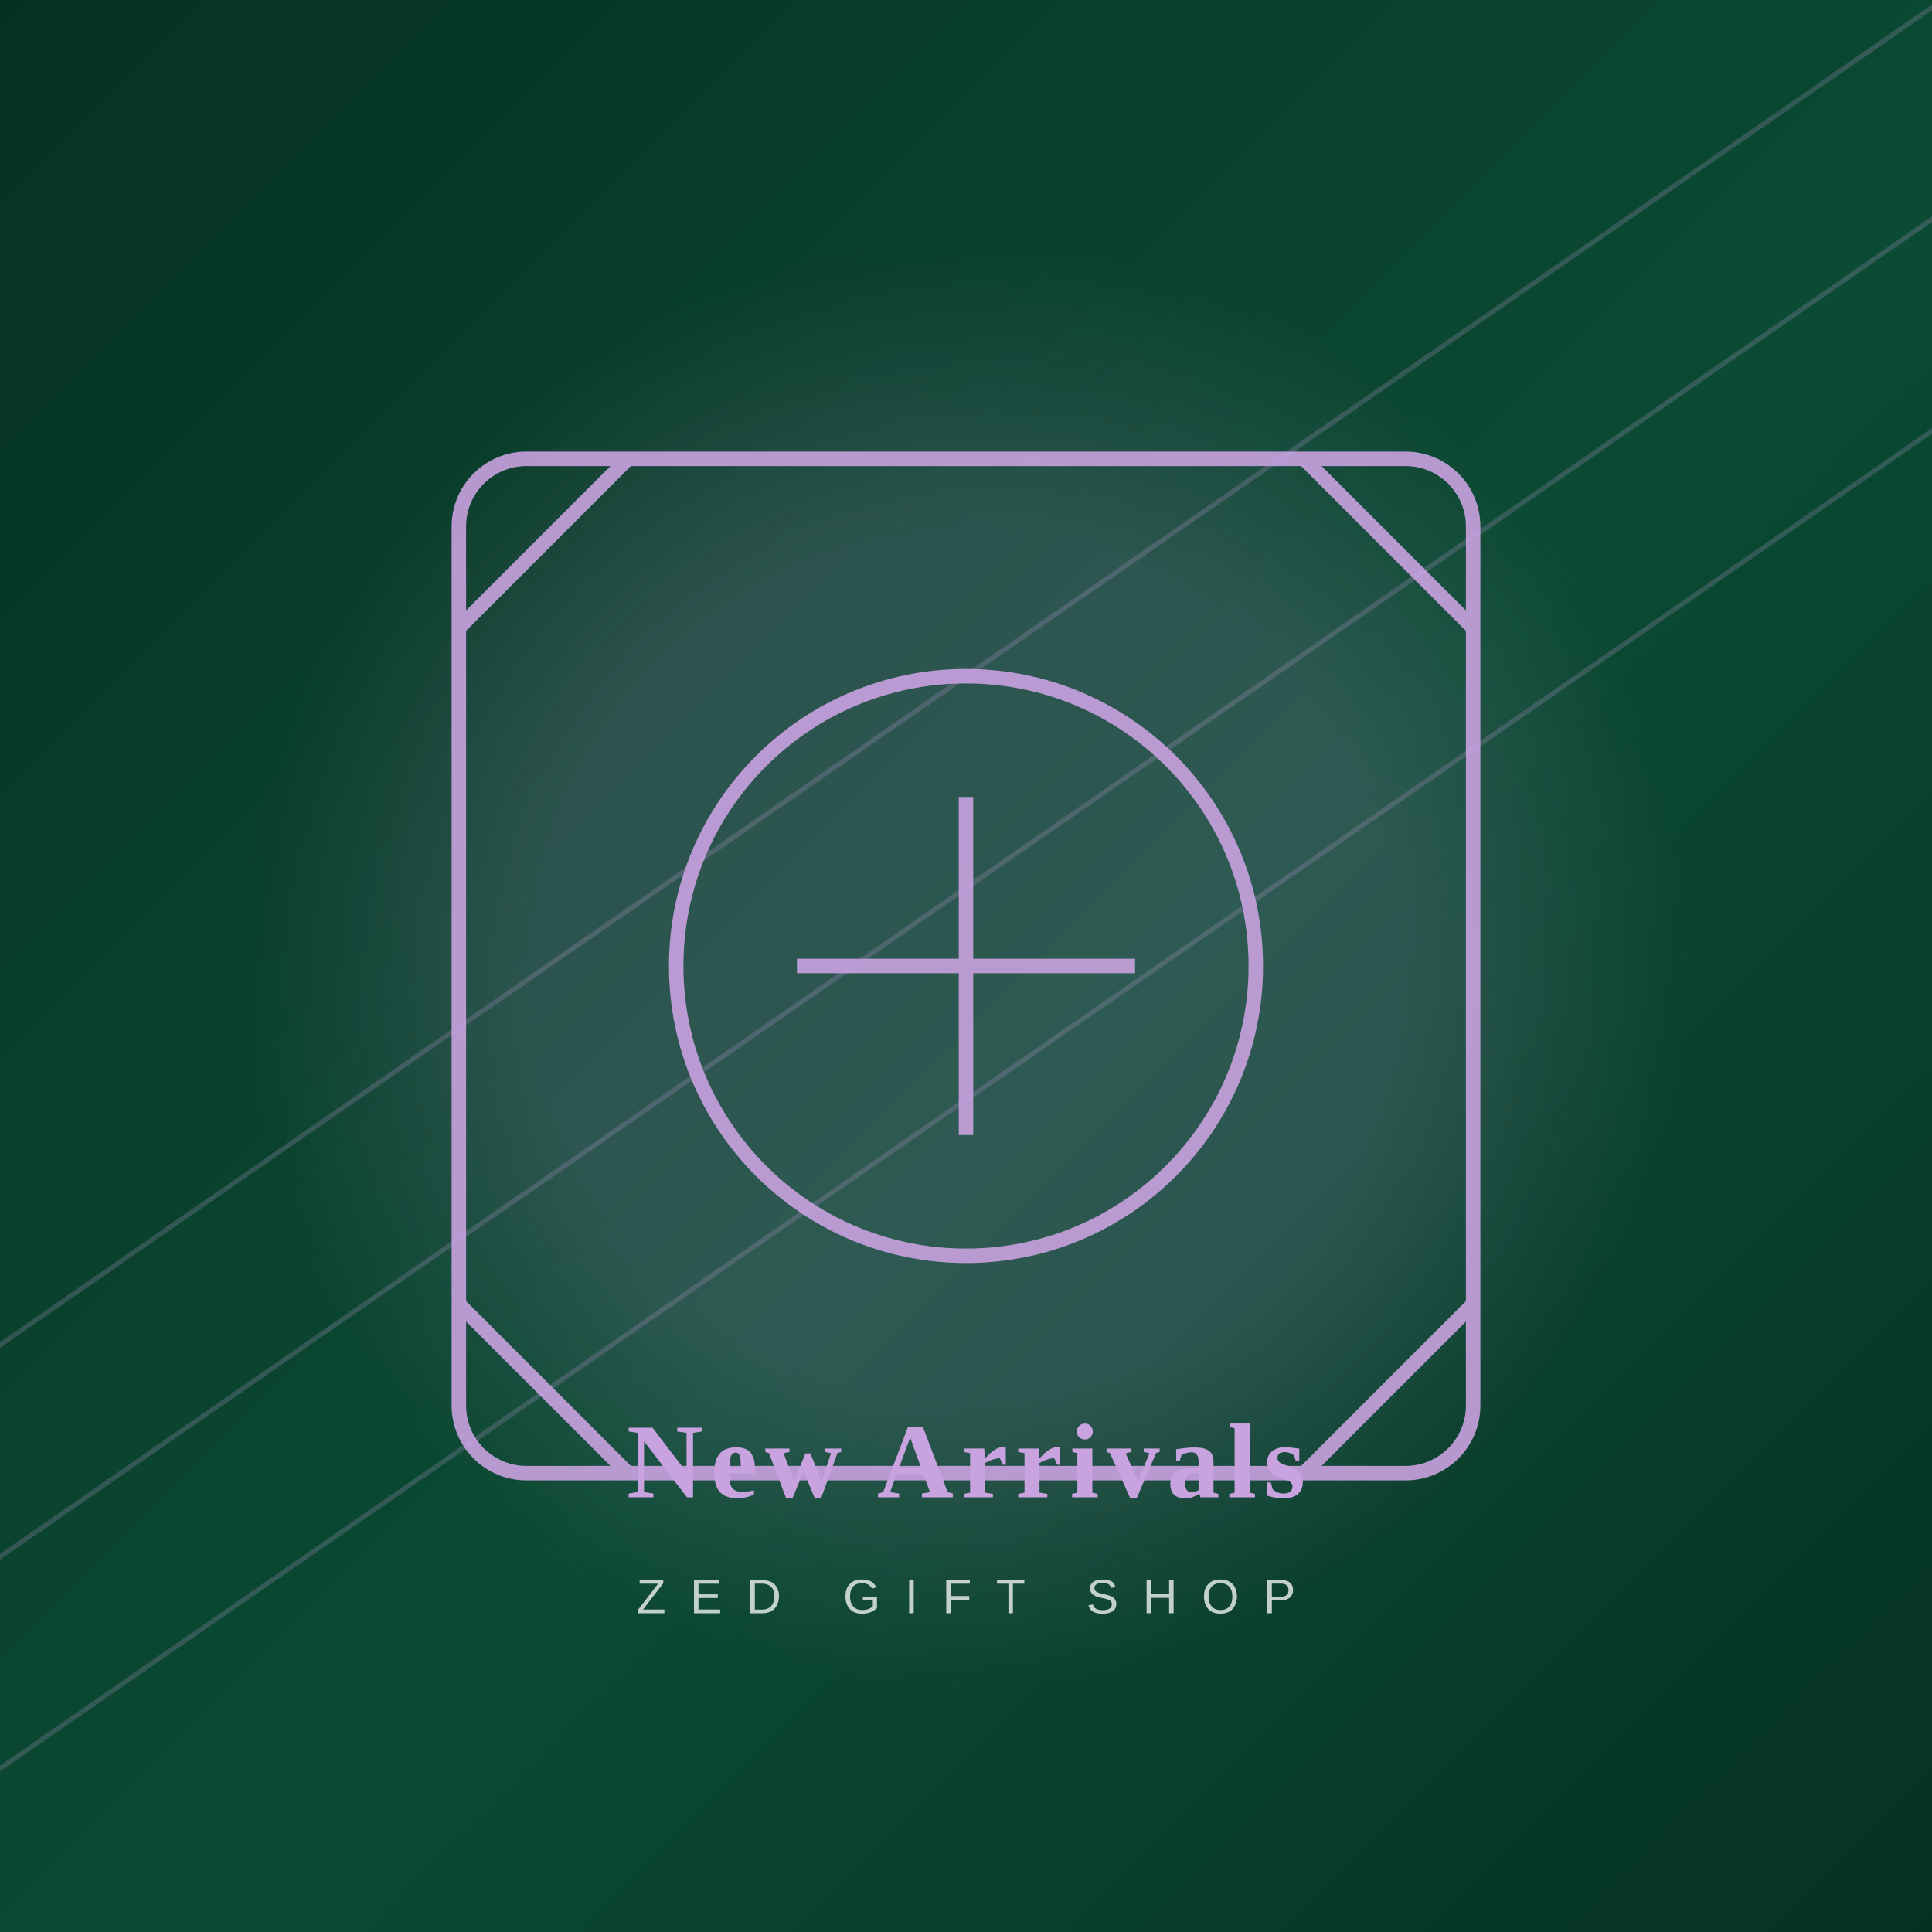
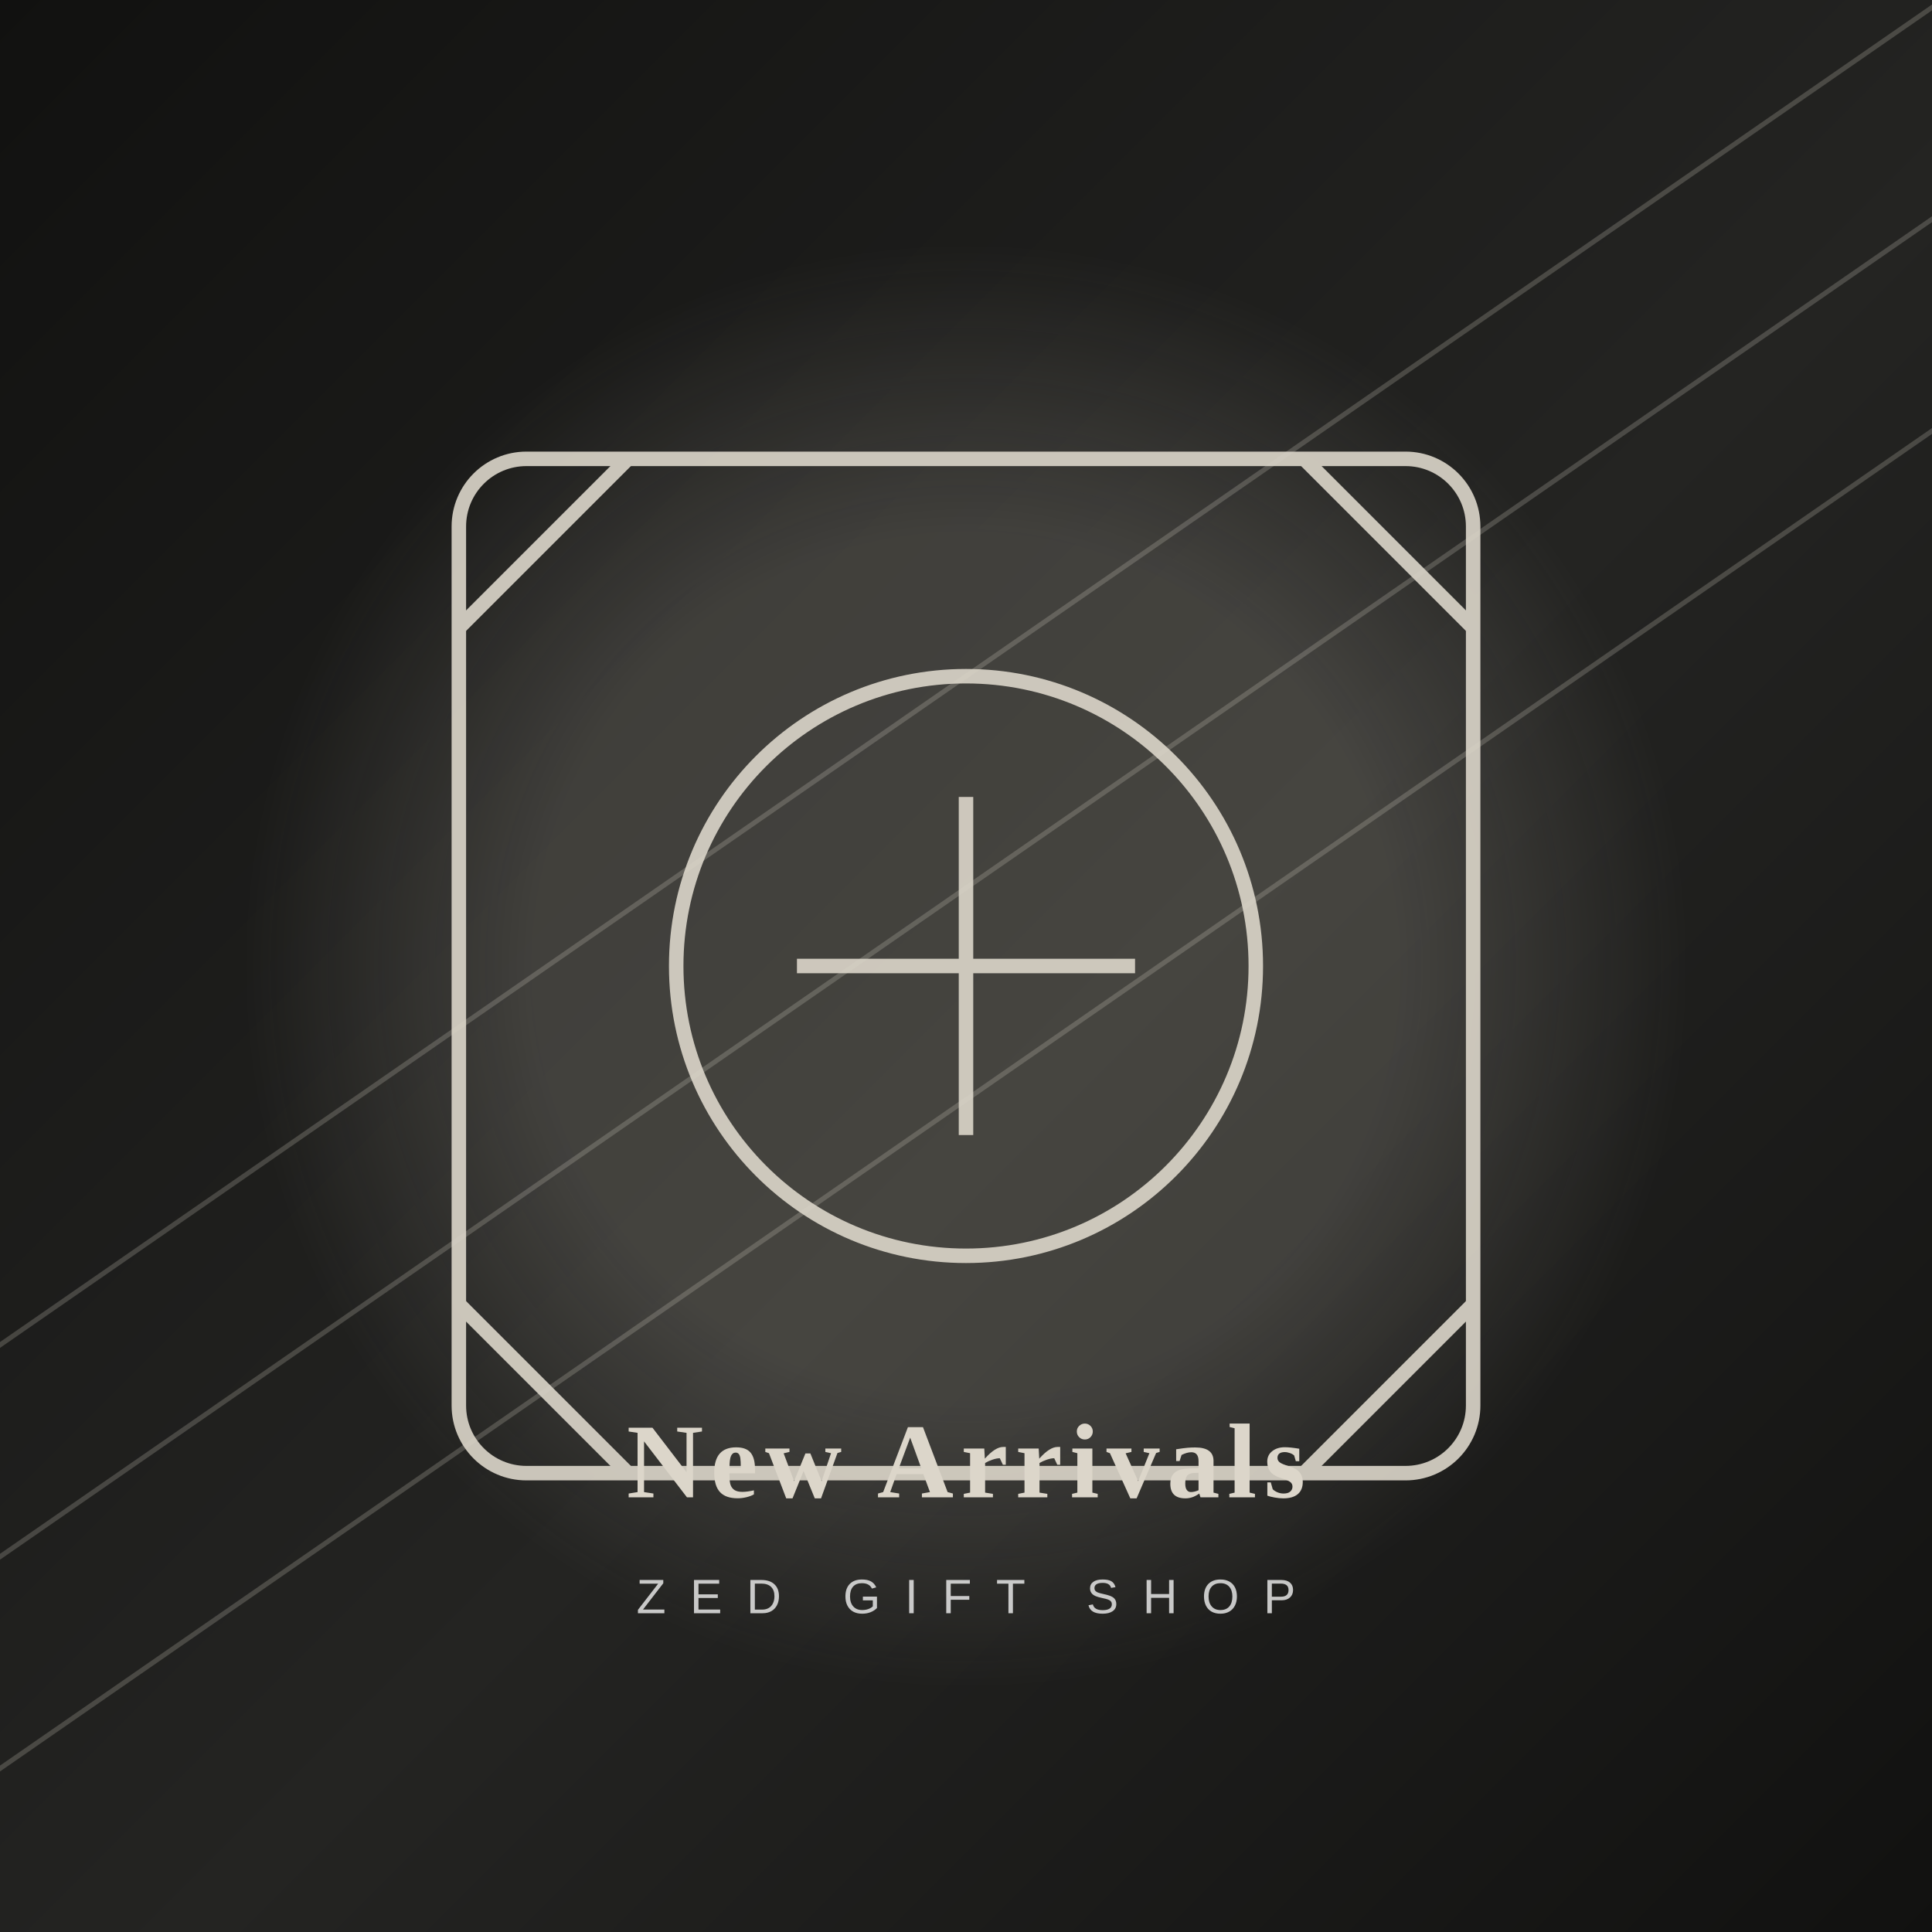
<svg xmlns="http://www.w3.org/2000/svg" width="800" height="800" viewBox="0 0 800 800">
  <defs>
    <linearGradient id="bg" x1="0" y1="0" x2="1" y2="1">
-       <stop offset="0" stop-color="#063121" />
-       <stop offset="0.55" stop-color="#0b4a33" />
-       <stop offset="1" stop-color="#063121" />
+       <stop offset="0" stop-color="#111110" />
+       <stop offset="0.55" stop-color="#242422" />
+       <stop offset="1" stop-color="#111110" />
    </linearGradient>
    <radialGradient id="glow" cx="0.5" cy="0.5" r="0.5">
-       <stop offset="0.6" stop-color="#C9A2E0" stop-opacity="0.18" />
-       <stop offset="1" stop-color="#C9A2E0" stop-opacity="0" />
+       <stop offset="0.6" stop-color="#dcd6ca" stop-opacity="0.18" />
+       <stop offset="1" stop-color="#dcd6ca" stop-opacity="0" />
    </radialGradient>
  </defs>
  <rect width="800" height="800" fill="url(#bg)" />
  <circle cx="400" cy="400" r="300" fill="url(#glow)" />
-   <g stroke="#C9A2E0" stroke-opacity="0.22" stroke-width="2">
+   <g stroke="#dcd6ca" stroke-opacity="0.22" stroke-width="2">
    <path d="M-120 640 L920 -80" />
    <path d="M-80 700 L960 -20" />
    <path d="M-40 760 L1000 40" />
  </g>
-   <g fill="none" stroke="#C9A2E0" stroke-width="6" opacity="0.9">
+   <g fill="none" stroke="#dcd6ca" stroke-width="6" opacity="0.9">
    <rect x="190" y="190" width="420" height="420" rx="28" />
    <path d="M260 190 L190 260 M540 190 L610 260 M260 610 L190 540 M540 610 L610 540" />
    <circle cx="400" cy="400" r="120" />
    <path d="M400 330 L400 470 M330 400 L470 400" />
  </g>
-   <text x="400" y="620" text-anchor="middle" font-family="Georgia, 'Times New Roman', serif" font-size="44" font-weight="bold" letter-spacing="3" fill="#C9A2E0">New Arrivals</text>
+   <text x="400" y="620" text-anchor="middle" font-family="Georgia, 'Times New Roman', serif" font-size="44" font-weight="bold" letter-spacing="3" fill="#dcd6ca">New Arrivals</text>
  <text x="400" y="668" text-anchor="middle" font-family="Arial, sans-serif" font-size="20" letter-spacing="10" fill="#ffffff" fill-opacity="0.75">ZED GIFT SHOP</text>
</svg>
